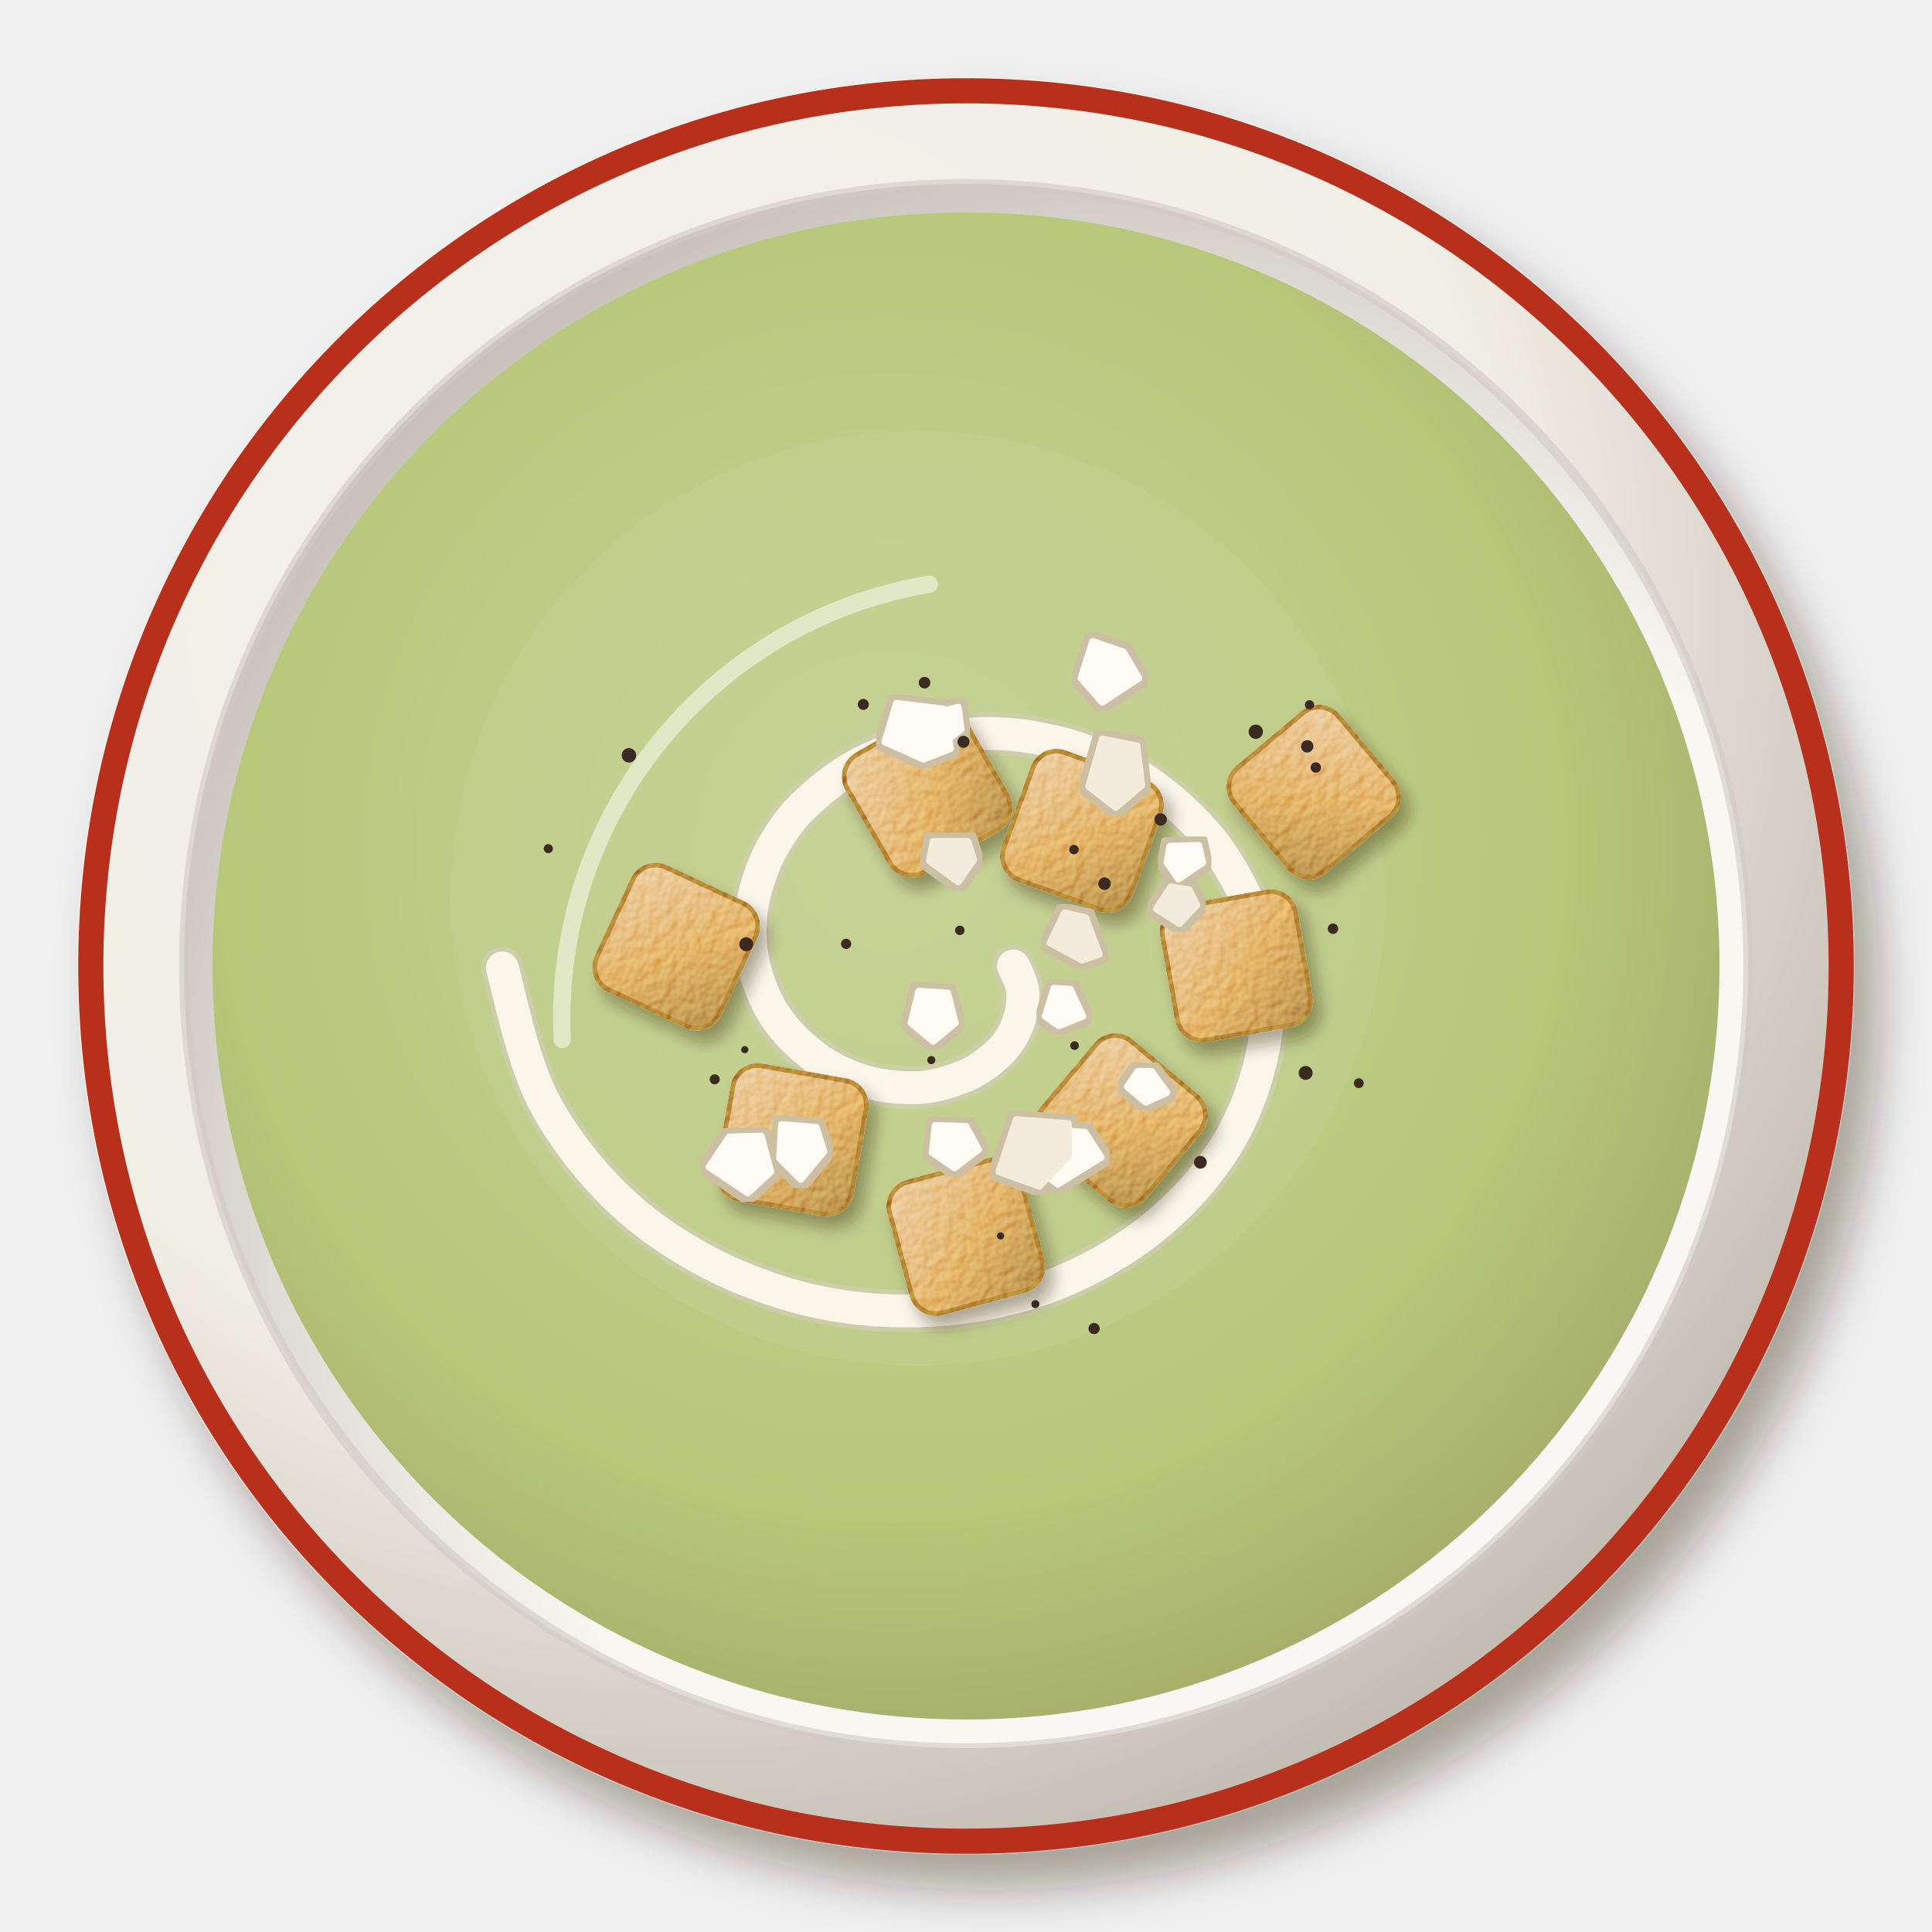
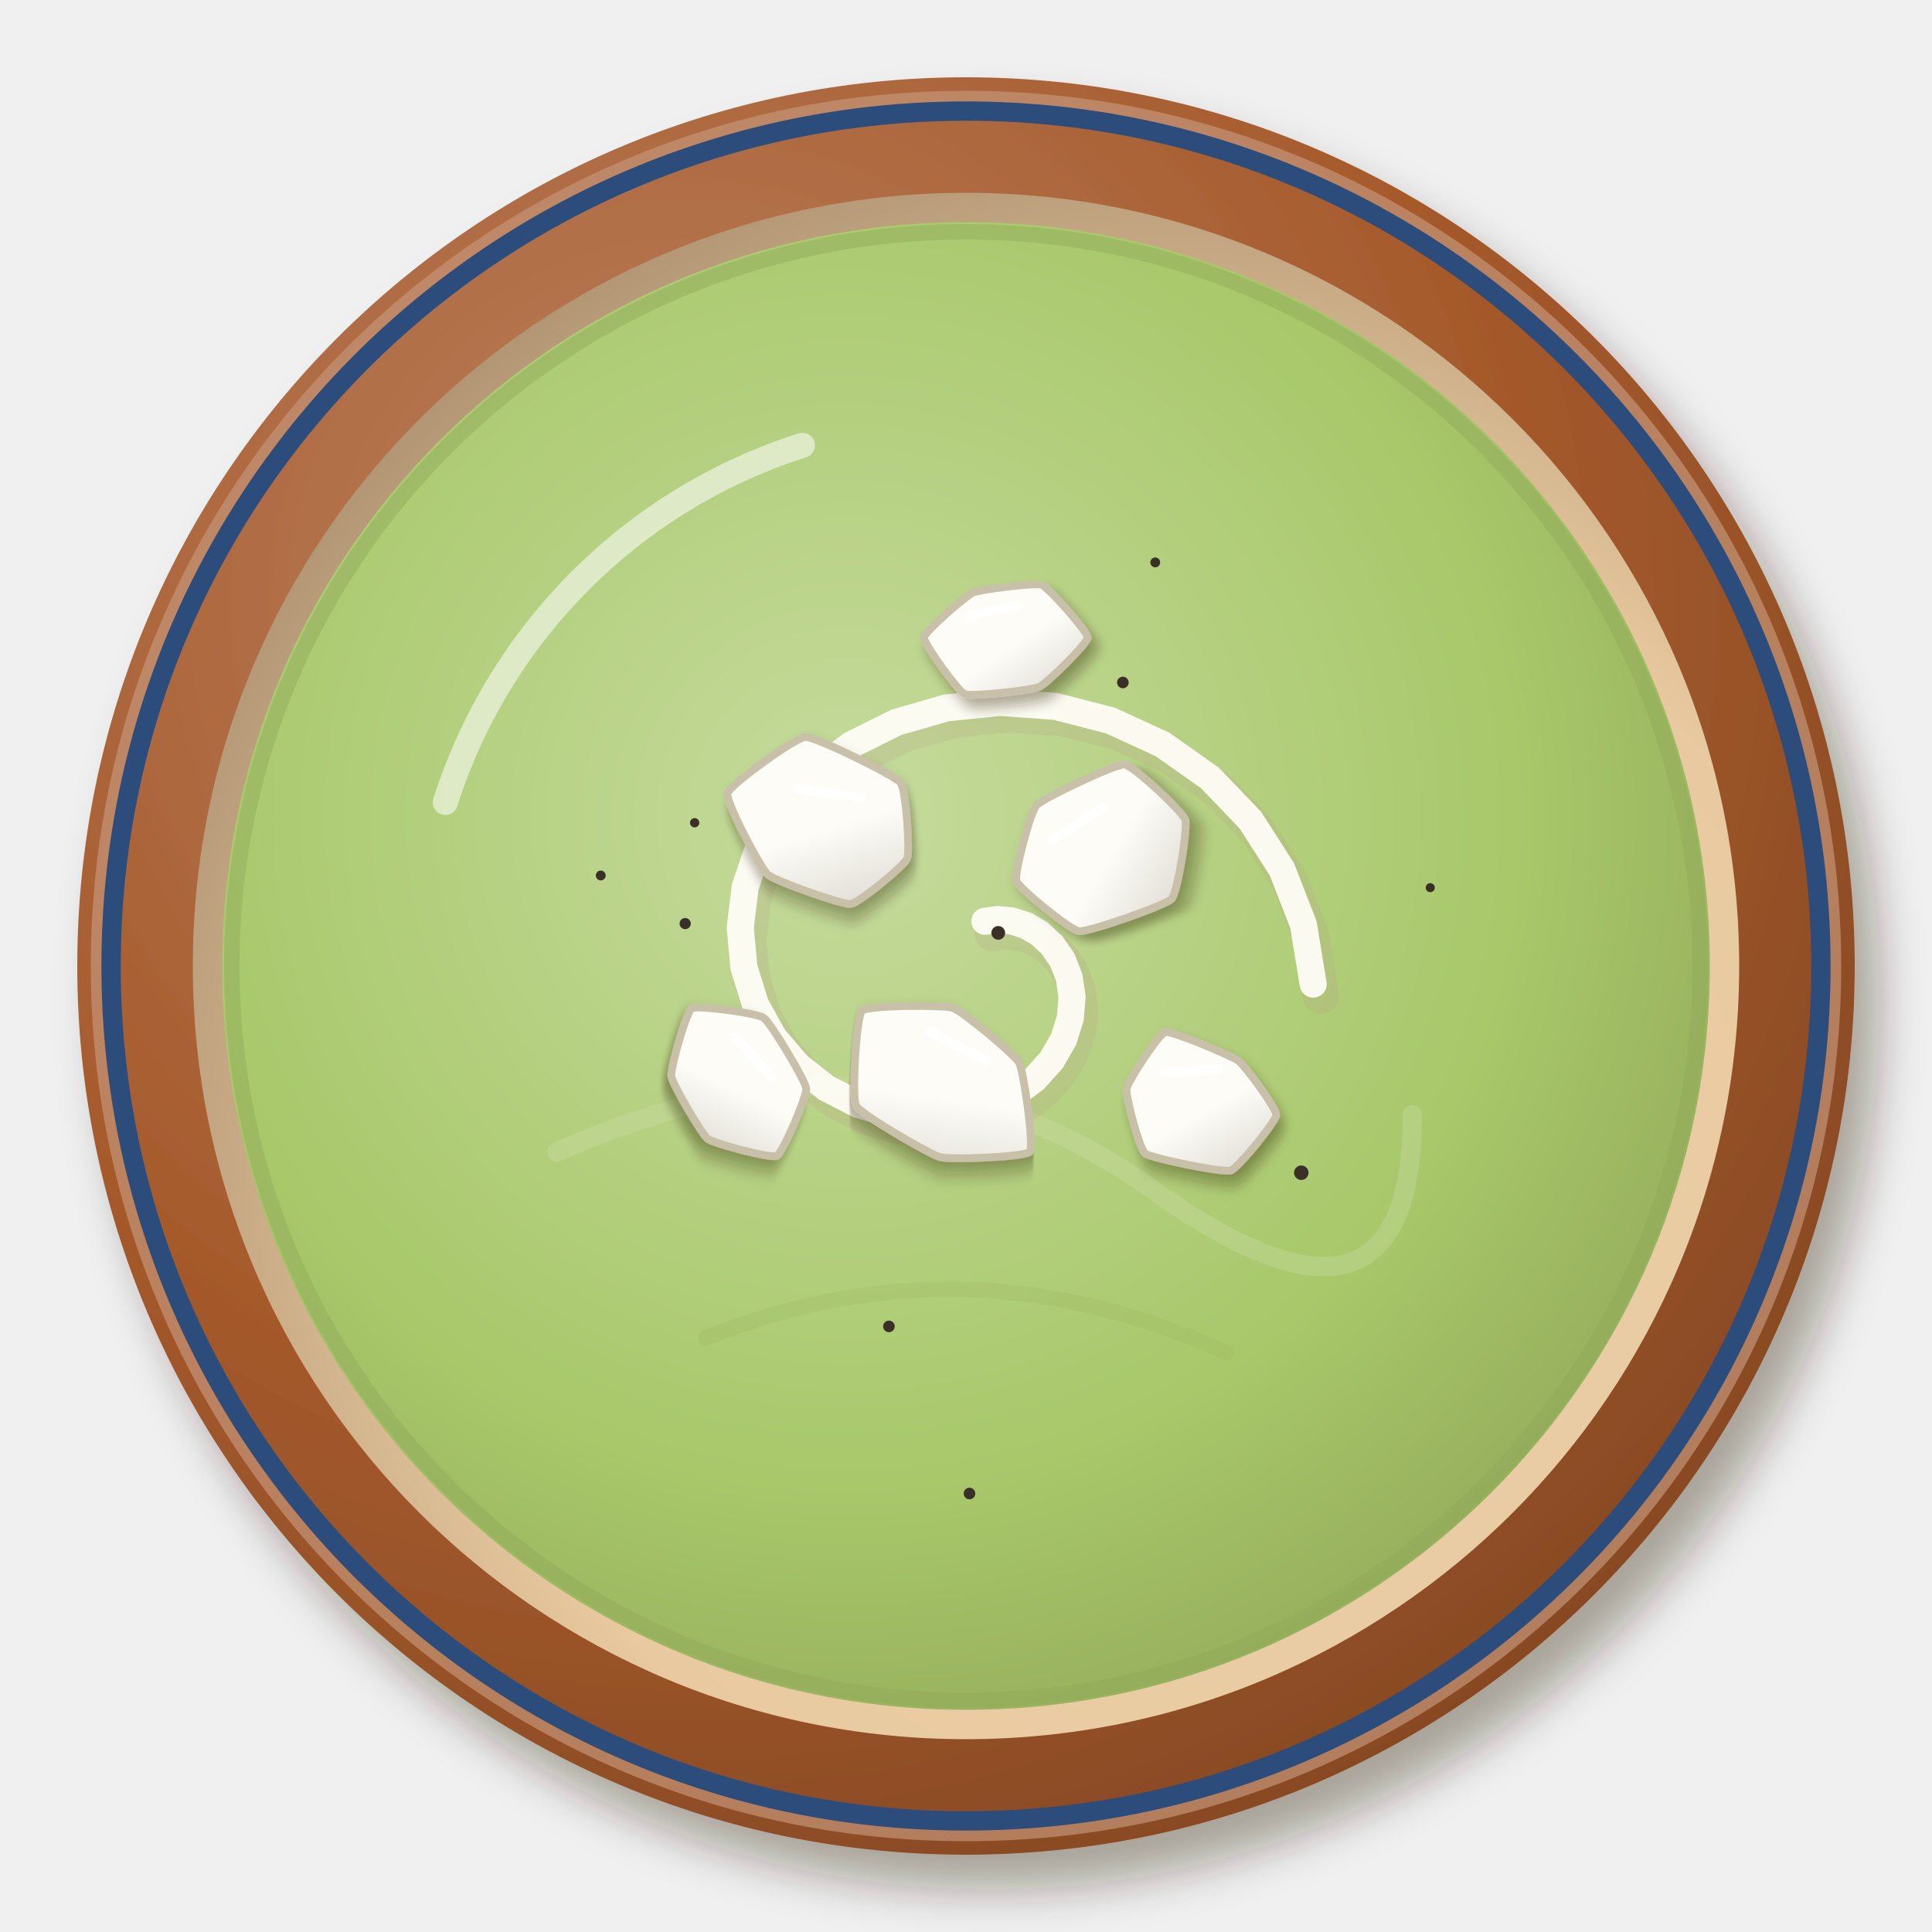
<svg xmlns="http://www.w3.org/2000/svg" viewBox="0 0 200 200" width="400" height="400">
  <defs>
    <filter id="mx_crema_calabacita-1" x="-30%" y="-30%" width="160%" height="160%">
      <feDropShadow dx="2.52" dy="3.6" stdDeviation="2.34" flood-color="#2b1607" flood-opacity=".36" />
    </filter>
    <radialGradient id="mx_crema_calabacita-2" cx="0.35" cy="0.3" r=".75">
-       <stop offset="0" stop-color="#f5f2ec" />
-       <stop offset=".6" stop-color="#f1eee6" />
-       <stop offset="1" stop-color="#bfb8ae" />
+       <stop offset="0" stop-color="#bc8361" />
+       <stop offset=".6" stop-color="#a65a2c" />
+       <stop offset="1" stop-color="#874923" />
    </radialGradient>
    <radialGradient id="mx_crema_calabacita-3" cx="0.64" cy="0.66" r=".75">
-       <stop offset="0" stop-color="#f9f8f4" />
-       <stop offset=".6" stop-color="#f8f7f2" />
-       <stop offset="1" stop-color="#beb7b0" />
+       <stop offset="0" stop-color="#ecd0ab" />
+       <stop offset=".6" stop-color="#e9caa0" />
+       <stop offset="1" stop-color="#ac906f" />
    </radialGradient>
-     <radialGradient id="mx_crema_calabacita-4" cx="0.45" cy="0.42" r=".75">
-       <stop offset="0" stop-color="#c8d397" />
-       <stop offset=".6" stop-color="#b8c77a" />
-       <stop offset="1" stop-color="#959a5d" />
+     <radialGradient id="mx_crema_calabacita-4" cx="0.42" cy="0.4" r=".75">
+       <stop offset="0" stop-color="#c6db9e" />
+       <stop offset=".6" stop-color="#a8c86a" />
+       <stop offset="1" stop-color="#8ca054" />
    </radialGradient>
    <filter id="mx_crema_calabacita-5" x="-30%" y="-30%" width="160%" height="160%">
-       <feDropShadow dx="0.84" dy="1.2" stdDeviation="0.78" flood-color="#2b1607" flood-opacity=".36" />
+       <feDropShadow dx="0.7" dy="1" stdDeviation="0.65" flood-color="#2b1607" flood-opacity=".36" />
    </filter>
-     <filter id="mx_crema_calabacita-6" x="-10%" y="-10%" width="120%" height="120%">
-       <feTurbulence type="fractalNoise" baseFrequency="0.9" numOctaves="2" seed="7" result="n" />
-       <feDiffuseLighting in="n" surfaceScale="2.2" lighting-color="#fff" result="l">
-         <feDistantLight azimuth="225" elevation="48" />
-       </feDiffuseLighting>
-       <feComposite in="l" in2="SourceAlpha" operator="in" result="m" />
-       <feBlend in="m" in2="SourceGraphic" mode="soft-light" result="b" />
-       <feComposite in="b" in2="SourceAlpha" operator="in" />
-     </filter>
-     <linearGradient id="mx_crema_calabacita-7" x1="0" y1="0" x2="1" y2="1">
-       <stop offset="0" stop-color="#e8c189" />
-       <stop offset=".55" stop-color="#dca04a" />
-       <stop offset="1" stop-color="#a77636" />
+     <linearGradient id="mx_crema_calabacita-6" x1="0" y1="0" x2="1" y2="1">
+       <stop offset="0" stop-color="#fdfcf7" />
+       <stop offset=".55" stop-color="#fdfcf6" />
+       <stop offset="1" stop-color="#dbd7d0" />
    </linearGradient>
-     <filter id="mx_crema_calabacita-8" x="-5%" y="-5%" width="110%" height="110%">
-       <feMorphology in="SourceAlpha" operator="dilate" radius="0.5" result="d" />
-       <feFlood flood-color="#cdbfa4" />
-       <feComposite in2="d" operator="in" result="o" />
-       <feMerge>
-         <feMergeNode in="o" />
-         <feMergeNode in="SourceGraphic" />
-       </feMerge>
-     </filter>
  </defs>
  <g filter="url(#mx_crema_calabacita-1)">
    <circle cx="100" cy="100" r="92" fill="url(#mx_crema_calabacita-2)" />
  </g>
-   <circle cx="100" cy="100" r="90.6" fill="none" stroke="#b8301c" stroke-width="2.6" />
-   <circle cx="100" cy="100" r="80.96" fill="url(#mx_crema_calabacita-3)" />
-   <circle cx="100" cy="100" r="80.96" fill="none" stroke="#cfcac3" stroke-width="1" opacity=".6" />
-   <path d="M35.6,61.36 A75.44,75.44 0 0 1 77,28.24" stroke="#fff" stroke-width="3" fill="none" stroke-linecap="round" opacity="0.55" />
-   <circle cx="100" cy="100" r="78" fill="url(#mx_crema_calabacita-4)" opacity="1" />
-   <circle cx="95" cy="93" r="48.36" fill="#c6d295" opacity="0.4" />
-   <path d="M104.9,100C105.1,100.4 105.8,101.7 105.9,102.7C105.9,103.7 105.8,104.8 105.4,105.9C105,107 104.3,108.2 103.3,109.1C102.3,110 101,111 99.6,111.5C98.1,112.1 96.3,112.6 94.6,112.6C92.8,112.6 90.8,112.4 89,111.8C87.2,111.2 85.2,110.2 83.7,108.9C82.1,107.6 80.6,106 79.6,104.1C78.6,102.2 77.9,100 77.7,97.8C77.5,95.6 77.8,93.1 78.6,90.9C79.3,88.6 80.7,86.2 82.4,84.2C84.2,82.3 86.5,80.4 89.1,79C91.7,77.7 94.8,76.6 97.9,76.2C101.1,75.8 104.6,75.8 107.8,76.5C111.1,77.1 114.6,78.4 117.5,80.1C120.4,81.9 123.2,84.3 125.4,87C127.5,89.7 129.3,93 130.2,96.4C131.2,99.8 131.5,103.6 131,107.2C130.5,110.8 129.2,114.7 127.3,118C125.3,121.4 122.4,124.7 119.1,127.3C115.8,129.9 111.6,132.2 107.4,133.6C103.1,135 98.1,135.8 93.3,135.7C88.6,135.7 83.4,134.8 78.9,133.1C74.3,131.5 69.7,128.9 65.9,125.8C62.2,122.7 58.8,118.6 56.5,114.4C54.1,110.1 52.7,102.6 52,100.2" stroke="#d5cdc1" stroke-width="4.4" fill="none" stroke-linecap="round" opacity=".5" />
-   <path d="M104.9,100C105.1,100.4 105.8,101.7 105.9,102.7C105.9,103.7 105.8,104.8 105.4,105.9C105,107 104.3,108.2 103.3,109.1C102.3,110 101,111 99.6,111.5C98.1,112.1 96.3,112.6 94.6,112.6C92.8,112.6 90.8,112.4 89,111.8C87.2,111.2 85.2,110.2 83.7,108.9C82.1,107.6 80.6,106 79.6,104.1C78.6,102.2 77.9,100 77.7,97.8C77.5,95.6 77.8,93.1 78.6,90.9C79.3,88.6 80.7,86.2 82.4,84.2C84.2,82.3 86.5,80.4 89.1,79C91.7,77.7 94.8,76.6 97.9,76.2C101.1,75.8 104.6,75.8 107.8,76.5C111.1,77.1 114.6,78.4 117.5,80.1C120.4,81.9 123.2,84.3 125.4,87C127.5,89.7 129.3,93 130.2,96.4C131.2,99.8 131.5,103.6 131,107.2C130.5,110.8 129.2,114.7 127.3,118C125.3,121.4 122.4,124.7 119.1,127.3C115.8,129.9 111.6,132.2 107.4,133.6C103.1,135 98.1,135.8 93.3,135.7C88.6,135.7 83.4,134.8 78.9,133.1C74.3,131.5 69.7,128.9 65.9,125.8C62.2,122.7 58.8,118.6 56.5,114.4C54.1,110.1 52.7,102.6 52,100.2" stroke="#fbf6ea" stroke-width="3.4" fill="none" stroke-linecap="round" />
-   <g filter="url(#mx_crema_calabacita-5)">
-     <g transform="translate(112 86) rotate(20)">
-       <g filter="url(#mx_crema_calabacita-6)">
-         <rect x="-7" y="-7" width="14" height="14" rx="2.6" fill="url(#mx_crema_calabacita-7)" stroke="#a46a24" stroke-width=".5" />
-       </g>
+   <circle cx="100" cy="100" r="90" fill="none" stroke="#c59476" stroke-width="1.2" opacity=".7" />
+   <circle cx="100" cy="100" r="80.04" fill="url(#mx_crema_calabacita-3)" />
+   <path d="M35.6,61.36 A75.44,75.44 0 0 1 77,28.24" stroke="#fff" stroke-width="3" fill="none" stroke-linecap="round" opacity=".55" />
+   <circle cx="100" cy="100" r="88.5" fill="none" stroke="#2c4c7c" stroke-width="2" />
+   <circle cx="100" cy="100" r="77" fill="url(#mx_crema_calabacita-4)" />
+   <circle cx="100" cy="100" r="76" fill="none" stroke="#91a858" stroke-width="1.6" opacity=".45" />
+   <path d="M46.1,83.06 A56.98,56.98 0 0 1 83.06,46.1" stroke="#fff" stroke-width="2.6" fill="none" stroke-linecap="round" opacity=".55" />
+   <path d="M57.65,119.25 Q92.3,103.85 119.25,123.1 T146.2,115.4" stroke="#cbdea6" stroke-width="2" fill="none" stroke-linecap="round" opacity="0.35" />
+   <path d="M73.05,138.5 Q100,127.72 126.95,140.04" stroke="#99b25e" stroke-width="1.6" fill="none" stroke-linecap="round" opacity="0.24" />
+   <path d="M101.96,95.37L103.27,95.19L104.71,95.33L106.2,95.8L107.63,96.64L108.92,97.84L109.97,99.37L110.68,101.18L110.98,103.21L110.8,105.38L110.11,107.59L108.87,109.74L107.1,111.71L104.83,113.4L102.12,114.69L99.05,115.5L95.72,115.74L92.27,115.37L88.83,114.33L85.55,112.64L82.59,110.31L80.09,107.39L78.19,103.96L77.01,100.13L76.63,96.04L77.14,91.83L78.56,87.66L80.89,83.7L84.1,80.13L88.1,77.11L92.78,74.78L97.99,73.28L103.56,72.71L109.28,73.13L114.96,74.59L120.35,77.07L125.25,80.53L129.43,84.89L132.71,90.01L134.93,95.73L135.94,101.87" stroke="#b8a888" stroke-width="3.8" fill="none" stroke-linecap="round" opacity=".25" transform="translate(.8 1.2)" />
+   <path d="M101.96,95.37L103.27,95.19L104.71,95.33L106.2,95.8L107.63,96.64L108.92,97.84L109.97,99.37L110.68,101.18L110.98,103.21L110.8,105.38L110.11,107.59L108.87,109.74L107.1,111.71L104.83,113.4L102.12,114.69L99.05,115.5L95.72,115.74L92.27,115.37L88.83,114.33L85.55,112.64L82.59,110.31L80.09,107.39L78.19,103.96L77.01,100.13L76.63,96.04L77.14,91.83L78.56,87.66L80.89,83.7L84.1,80.13L88.1,77.11L92.78,74.78L97.99,73.28L103.56,72.71L109.28,73.13L114.96,74.59L120.35,77.07L125.25,80.53L129.43,84.89L132.71,90.01L134.93,95.73L135.94,101.87" stroke="#fffdf6" stroke-width="2.8" fill="none" stroke-linecap="round" opacity="0.95" />
+   <g transform="translate(86 86) rotate(20)">
+     <g filter="url(#mx_crema_calabacita-5)">
+       <path d="M8.42,0C8.39,0.79 5.29,6.04 4.53,6.42C3.77,6.8 -3.65,6.86 -4.58,6.49C-5.51,6.12 -11.31,0.86 -11.38,0C-11.45,-0.86 -6.76,-7.8 -5.8,-8.22C-4.84,-8.64 4.23,-7.64 5.06,-7.16C5.88,-6.68 8.45,-0.79 8.42,0Z" fill="url(#mx_crema_calabacita-6)" stroke="#c8c0a8" stroke-width=".8" />
    </g>
-     <g transform="translate(128 100) rotate(-10)">
-       <g filter="url(#mx_crema_calabacita-6)">
-         <rect x="-7" y="-7" width="14" height="14" rx="2.6" fill="url(#mx_crema_calabacita-7)" stroke="#a46a24" stroke-width=".5" />
-       </g>
+     <path d="M-4.68,-2.88 L1.8,-4.32" stroke="#fff" stroke-width="1" stroke-linecap="round" />
+   </g>
+   <g transform="translate(114 88) rotate(-20)">
+     <g filter="url(#mx_crema_calabacita-5)">
+       <path d="M9.25,0C9.24,0.86 5.94,6.83 5.11,7.24C4.28,7.66 -4.17,7.53 -5.02,7.11C-5.86,6.69 -9.36,0.8 -9.34,0C-9.32,-0.8 -5.55,-6.22 -4.7,-6.66C-3.85,-7.1 4.48,-7.89 5.29,-7.5C6.11,-7.11 9.26,-0.86 9.25,0Z" fill="url(#mx_crema_calabacita-6)" stroke="#c8c0a8" stroke-width=".8" />
    </g>
-     <g transform="translate(116 116) rotate(40)">
-       <g filter="url(#mx_crema_calabacita-6)">
-         <rect x="-7" y="-7" width="14" height="14" rx="2.6" fill="url(#mx_crema_calabacita-7)" stroke="#a46a24" stroke-width=".5" />
-       </g>
+     <path d="M-4.42,-2.72 L1.7,-4.08" stroke="#fff" stroke-width="1" stroke-linecap="round" />
+   </g>
+   <g transform="translate(98 112) rotate(40)">
+     <g filter="url(#mx_crema_calabacita-5)">
+       <path d="M11.23,0C11.24,0.74 5.49,5.93 4.51,6.39C3.53,6.86 -4.66,8.29 -5.59,7.92C-6.52,7.55 -11.52,0.83 -11.45,0C-11.39,-0.83 -5.36,-5.91 -4.43,-6.28C-3.5,-6.65 3.56,-6.7 4.47,-6.34C5.39,-5.97 11.23,-0.74 11.23,0Z" fill="url(#mx_crema_calabacita-6)" stroke="#c8c0a8" stroke-width=".8" />
    </g>
-     <g transform="translate(82 118) rotate(10)">
-       <g filter="url(#mx_crema_calabacita-6)">
-         <rect x="-7" y="-7" width="14" height="14" rx="2.6" fill="url(#mx_crema_calabacita-7)" stroke="#a46a24" stroke-width=".5" />
-       </g>
+     <path d="M-4.68,-2.88 L1.8,-4.32" stroke="#fff" stroke-width="1" stroke-linecap="round" />
+   </g>
+   <g transform="translate(124 114) rotate(10)">
+     <g filter="url(#mx_crema_calabacita-5)">
+       <path d="M8.25,0C8.31,0.66 5.31,6.12 4.57,6.48C3.83,6.85 -3.72,6.65 -4.43,6.27C-5.13,5.89 -7.48,0.74 -7.49,0C-7.5,-0.74 -5.2,-6.18 -4.56,-6.46C-3.92,-6.75 2.67,-5.22 3.42,-4.85C4.17,-4.47 8.18,-0.66 8.25,0Z" fill="url(#mx_crema_calabacita-6)" stroke="#c8c0a8" stroke-width=".8" />
    </g>
-     <g transform="translate(96 82) rotate(-30)">
-       <g filter="url(#mx_crema_calabacita-6)">
-         <rect x="-7" y="-7" width="14" height="14" rx="2.6" fill="url(#mx_crema_calabacita-7)" stroke="#a46a24" stroke-width=".5" />
-       </g>
+     <path d="M-3.9,-2.4 L1.5,-3.6" stroke="#fff" stroke-width="1" stroke-linecap="round" />
+   </g>
+   <g transform="translate(76 112) rotate(60)">
+     <g filter="url(#mx_crema_calabacita-5)">
+       <path d="M8.84,0C8.81,0.67 4.48,5 3.75,5.31C3.01,5.62 -3.04,5.65 -3.77,5.34C-4.5,5.03 -8.77,0.66 -8.79,0C-8.82,-0.66 -4.98,-5.62 -4.22,-5.97C-3.45,-6.33 3.56,-6.47 4.32,-6.12C5.08,-5.77 8.88,-0.67 8.84,0Z" fill="url(#mx_crema_calabacita-6)" stroke="#c8c0a8" stroke-width=".8" />
    </g>
-     <g transform="translate(70 98) rotate(25)">
-       <g filter="url(#mx_crema_calabacita-6)">
-         <rect x="-7" y="-7" width="14" height="14" rx="2.6" fill="url(#mx_crema_calabacita-7)" stroke="#a46a24" stroke-width=".5" />
-       </g>
+     <path d="M-3.9,-2.4 L1.5,-3.6" stroke="#fff" stroke-width="1" stroke-linecap="round" />
+   </g>
+   <g transform="translate(104 66)">
+     <g filter="url(#mx_crema_calabacita-5)">
+       <path d="M8.59,0C8.58,0.62 4.34,4.76 3.6,5.1C2.86,5.45 -3.44,6.15 -4.13,5.86C-4.83,5.56 -8.4,0.61 -8.35,0C-8.3,-0.61 -3.99,-4.33 -3.28,-4.65C-2.57,-4.96 3.15,-5.72 3.85,-5.45C4.54,-5.18 8.6,-0.62 8.59,0Z" fill="url(#mx_crema_calabacita-6)" stroke="#c8c0a8" stroke-width=".8" />
    </g>
-     <g transform="translate(100 128) rotate(-15)">
-       <g filter="url(#mx_crema_calabacita-6)">
-         <rect x="-7" y="-7" width="14" height="14" rx="2.6" fill="url(#mx_crema_calabacita-7)" stroke="#a46a24" stroke-width=".5" />
-       </g>
-     </g>
-     <g transform="translate(136 82) rotate(50)">
-       <g filter="url(#mx_crema_calabacita-6)">
-         <rect x="-7" y="-7" width="14" height="14" rx="2.6" fill="url(#mx_crema_calabacita-7)" stroke="#a46a24" stroke-width=".5" />
-       </g>
-     </g>
+     <path d="M-3.64,-2.24 L1.4,-3.36" stroke="#fff" stroke-width="1" stroke-linecap="round" />
  </g>
-   <g filter="url(#mx_crema_calabacita-8)">
-     <path d="M99.5,75.5L96.9,77.5L94.5,75.9L95.5,74.1L99.2,73.2ZM114,119.8L109.5,122.6L106.3,120.1L106.2,116.8L112.3,117.2ZM98.9,105.9L96.6,107.8L94.3,105.9L95.1,102.6L98.1,102.8ZM112.1,105.2L109.6,106.2L108.2,105.2L109.1,102.3L110.8,102.4ZM79.8,121.3L77.4,123.5L73.4,120.8L75.5,117.7L78.8,117.6ZM117.9,70.2L114.1,72.7L111.9,70.2L113.1,66.4L116.3,67.5ZM101.3,119L98.8,120.9L96.5,119.3L96.8,116.5L100,116.6ZM120.8,113.1L118.6,114.1L116.7,112.5L117.8,110.9L119.2,110.9ZM85.3,119.2L82.9,122.1L80.7,119.9L80.9,116.4L84.5,116.7ZM98.4,77.5L95.6,78.6L91.6,76.8L92.8,72.8L97.7,73.4ZM124.5,89.3L122,91L120.8,89.3L121.1,87.6L124.1,87.5Z" fill="#fdfbf4" stroke="#fdfbf4" stroke-width=".7" stroke-linejoin="round" />
-     <path d="M113.8,98.8L112,99.4L108.7,97.6L110.2,94.5L112.4,95ZM123.9,93.7L122.1,95.6L119.7,94.1L121.2,91.8L123.1,92.1ZM118.2,81.3L115.5,83.6L112.7,81.4L114.1,76.5L117.7,77.2ZM100.8,89L99.2,91.3L96.2,89.1L96.6,87.1L100.2,87.1ZM110.6,119.7L107.6,122.8L103.4,121.3L105.2,115.9L110.6,116.3Z" fill="#f3ecdc" stroke="#f3ecdc" stroke-width=".7" stroke-linejoin="round" />
-   </g>
-   <circle cx="111.24" cy="108.24" r="0.45" fill="#3a2a20" />
-   <circle cx="95.71" cy="70.67" r="0.6" fill="#3a2a20" />
-   <circle cx="120.15" cy="84.83" r="0.64" fill="#3a2a20" />
-   <circle cx="136.21" cy="79.45" r="0.54" fill="#3a2a20" />
-   <circle cx="137.99" cy="96.14" r="0.54" fill="#3a2a20" />
-   <circle cx="65.11" cy="78.19" r="0.75" fill="#3a2a20" />
-   <circle cx="56.76" cy="87.85" r="0.47" fill="#3a2a20" />
-   <circle cx="124.26" cy="120.32" r="0.66" fill="#3a2a20" />
-   <circle cx="113.26" cy="137.53" r="0.58" fill="#3a2a20" />
-   <circle cx="135.32" cy="77.26" r="0.64" fill="#3a2a20" />
-   <circle cx="99.74" cy="76.79" r="0.62" fill="#3a2a20" />
-   <circle cx="103.58" cy="127.94" r="0.37" fill="#3a2a20" />
-   <circle cx="87.59" cy="97.71" r="0.53" fill="#3a2a20" />
-   <circle cx="77.1" cy="108.66" r="0.37" fill="#3a2a20" />
-   <circle cx="89.37" cy="72.92" r="0.57" fill="#3a2a20" />
-   <circle cx="77.25" cy="97.75" r="0.72" fill="#3a2a20" />
-   <circle cx="107.18" cy="135" r="0.42" fill="#3a2a20" />
-   <circle cx="111.18" cy="87.95" r="0.49" fill="#3a2a20" />
-   <circle cx="135.56" cy="72.96" r="0.48" fill="#3a2a20" />
-   <circle cx="99.36" cy="96.31" r="0.49" fill="#3a2a20" />
-   <circle cx="135.16" cy="111.07" r="0.72" fill="#3a2a20" />
-   <circle cx="96.41" cy="109.74" r="0.42" fill="#3a2a20" />
-   <circle cx="73.99" cy="111.73" r="0.52" fill="#3a2a20" />
-   <circle cx="114.34" cy="91.48" r="0.65" fill="#3a2a20" />
-   <circle cx="140.66" cy="112.13" r="0.51" fill="#3a2a20" />
-   <circle cx="130" cy="75.75" r="0.74" fill="#3a2a20" />
-   <path d="M58.2,107.6 A45.6,45.6 0 0 1 96.2,60.48" stroke="#fff" stroke-width="1.8" fill="none" stroke-linecap="round" opacity="0.5" />
+   <circle cx="92.02" cy="137.31" r="0.6" fill="#3a3028" />
+   <circle cx="100.36" cy="154.61" r="0.6" fill="#3a3028" />
+   <circle cx="119.59" cy="58.22" r="0.51" fill="#3a3028" />
+   <circle cx="148.06" cy="91.89" r="0.47" fill="#3a3028" />
+   <circle cx="103.34" cy="96.57" r="0.71" fill="#3a3028" />
+   <circle cx="70.93" cy="95.61" r="0.58" fill="#3a3028" />
+   <circle cx="116.24" cy="70.65" r="0.6" fill="#3a3028" />
+   <circle cx="62.19" cy="90.63" r="0.51" fill="#3a3028" />
+   <circle cx="134.71" cy="121.4" r="0.75" fill="#3a3028" />
+   <circle cx="71.91" cy="85.17" r="0.48" fill="#3a3028" />
</svg>
